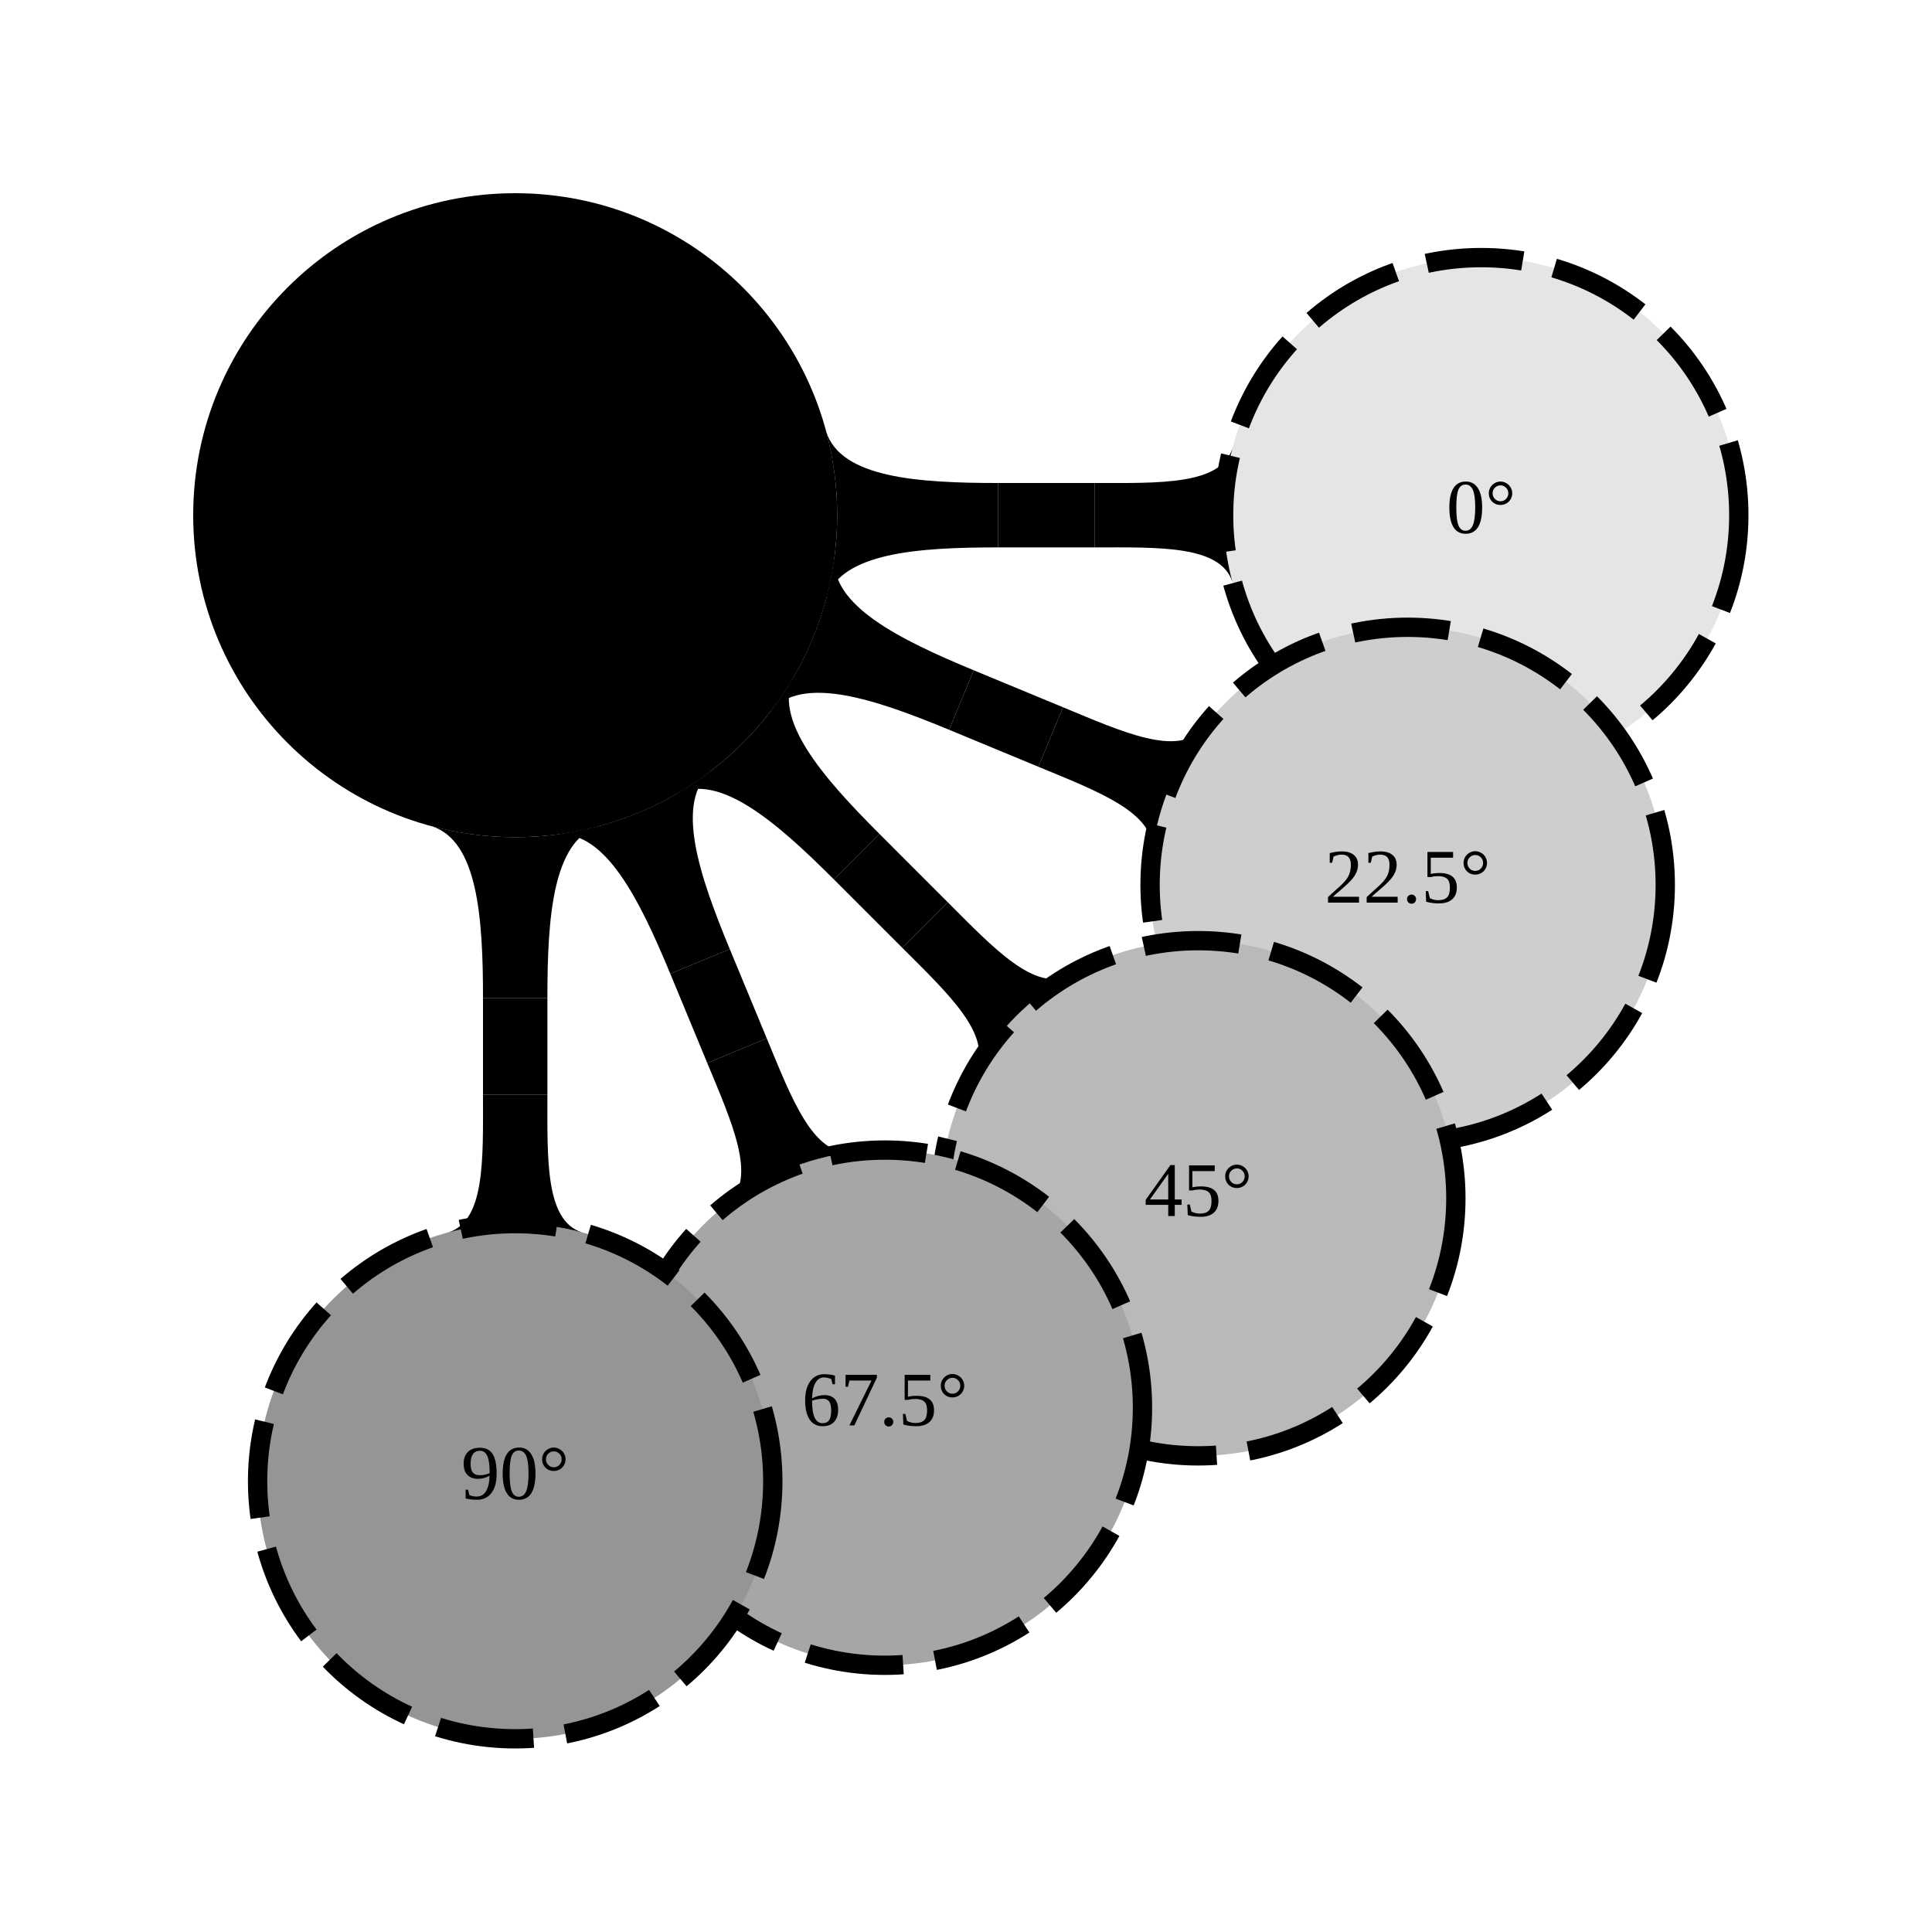
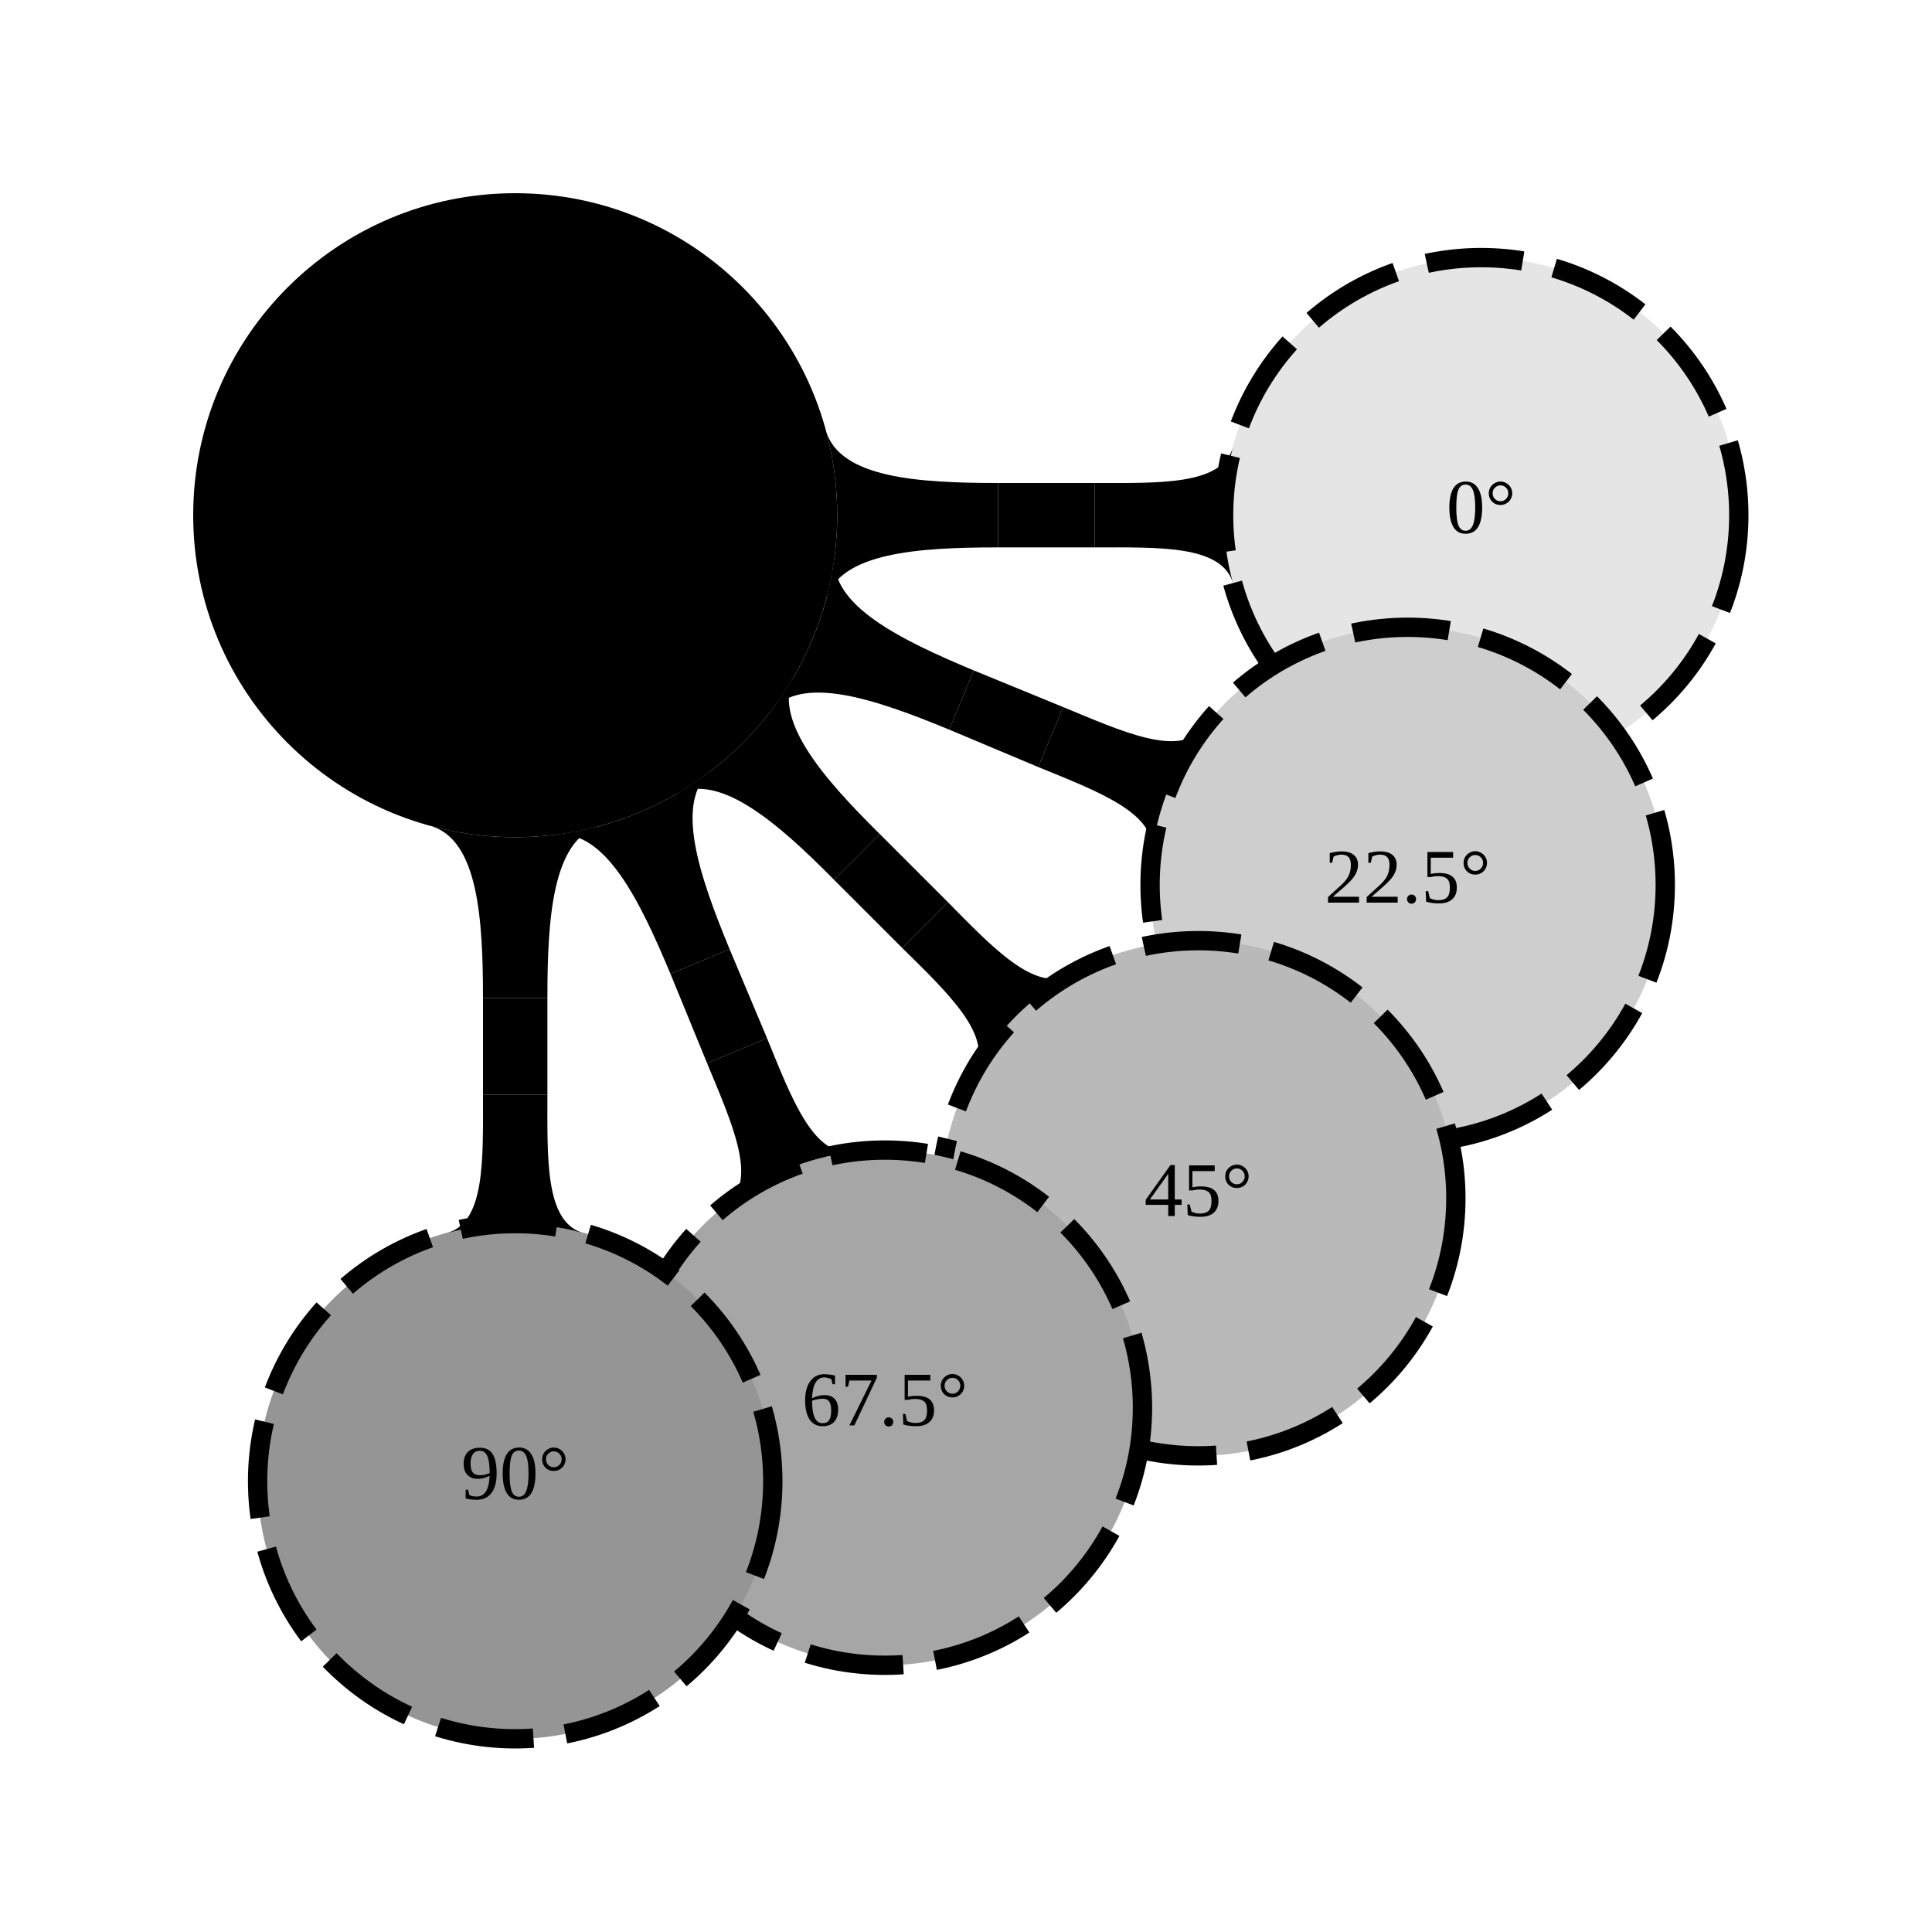
<svg xmlns="http://www.w3.org/2000/svg" width="300" height="300" viewBox="0 0 300 300">
  <g id="a_mindmap">
    <g id="na_mindmap">
      <g id="n0">
        <circle id="c:n0" cx="80" cy="80" r="50" />
        <text id="t:n0" x="80" y="80" style="text-anchor:middle;dominant-baseline:middle;">Center node</text>
      </g>
      <g id="n:0">
        <circle id="c:n:0" cx="230" cy="80" r="40" style="fill:#E5E5E5;stroke:black;stroke-width:3;stroke-dasharray:15 5;" />
        <text id="t:n:0" x="230" y="80" style="text-anchor:middle;dominant-baseline:middle;">0°</text>
      </g>
      <g id="n:1">
        <circle id="c:n:1" cx="218.582" cy="137.403" r="40" style="fill:#CECECE;stroke:black;stroke-width:3;stroke-dasharray:15 5;" />
        <text id="t:n:1" x="218.582" y="137.403" style="text-anchor:middle;dominant-baseline:middle;">22.5°</text>
      </g>
      <g id="n:2">
        <circle id="c:n:2" cx="186.066" cy="186.066" r="40" style="fill:#B9B9B9;stroke:black;stroke-width:3;stroke-dasharray:15 5;" />
        <text id="t:n:2" x="186.066" y="186.066" style="text-anchor:middle;dominant-baseline:middle;">45°</text>
      </g>
      <g id="n:3">
        <circle id="c:n:3" cx="137.403" cy="218.582" r="40" style="fill:#A6A6A6;stroke:black;stroke-width:3;stroke-dasharray:15 5;" />
        <text id="t:n:3" x="137.403" y="218.582" style="text-anchor:middle;dominant-baseline:middle;">67.5°</text>
      </g>
      <g id="n:4">
        <circle id="c:n:4" cx="80" cy="230" r="40" style="fill:#959595;stroke:black;stroke-width:3;stroke-dasharray:15 5;" />
        <text id="t:n:4" x="80" y="230" style="text-anchor:middle;dominant-baseline:middle;">90°</text>
      </g>
    </g>
    <g id="ca_mindmap">
      <g id="cn0:n:0">
-         <path id="fn0:n:0" d="M 155 75 C 142.5 75 130.614 74.192 128.296 67.059 A 50 50 0 0 1 128.296 92.941 C 130.614 85.808 142.5 85 155 85" />
-         <path id="fn:0:n0" d="M 170 85 C 180 85 189.509 84.646 191.363 90.353 A 40 40 0 0 1 191.363 69.647 C 189.509 75.354 180 75 170 75" />
+         <path id="fn0:n:0" d="M 155 75 C 142.5 75 130.6 74.19 128.3 67.06 A 50 50 0 0 1 128.3 92.94 C 130.6 85.81 142.5 85 155 85" />
+         <path id="fn:0:n0" d="M 170 85 C 180 85 189.5 84.65 191.4 90.35 A 40 40 0 0 1 191.4 69.65 C 189.5 75.35 180 75 170 75" />
        <path id="bn0:n:0" d="M 155 75 L 170 75 L 170 85 L 155 85 Z" />
      </g>
      <g id="cn0:n:1">
-         <path id="fn0:n:1" d="M 151.204 104.082 C 139.656 99.298 128.984 94.003 129.572 86.526 A 50 50 0 0 1 119.668 110.438 C 124.539 104.735 135.829 108.537 147.378 113.321" />
-         <path id="fn:1:n0" d="M 161.236 119.061 C 170.475 122.888 179.395 126.2 178.924 132.181 A 40 40 0 0 1 186.848 113.052 C 182.951 117.615 174.301 113.649 165.063 109.822" />
-         <path id="bn0:n:1" d="M 151.204 104.082 L 165.063 109.822 L 161.236 119.061 L 147.378 113.321 Z" />
+         <path id="fn0:n:1" d="M 151.2 104.1 C 139.7 99.3 129 94 129.6 86.53 A 50 50 0 0 1 119.7 110.4 C 124.5 104.7 135.8 108.5 147.4 113.3" />
+         <path id="fn:1:n0" d="M 161.2 119.1 C 170.5 122.9 179.4 126.2 178.9 132.2 A 40 40 0 0 1 186.8 113.1 C 183 117.6 174.3 113.6 165.1 109.8" />
+         <path id="bn0:n:1" d="M 151.2 104.1 L 165.1 109.8 L 161.2 119.1 L 147.4 113.3 Z" />
      </g>
      <g id="cn0:n:2">
-         <path id="fn0:n:2" d="M 136.569 129.497 C 127.73 120.659 119.896 111.683 123.301 105 A 50 50 0 0 1 105 123.301 C 111.683 119.896 120.659 127.73 129.497 136.569" />
-         <path id="fn:2:n0" d="M 140.104 147.175 C 147.175 154.246 154.149 160.72 151.425 166.066 A 40 40 0 0 1 166.066 151.425 C 160.72 154.149 154.246 147.175 147.175 140.104" />
-         <path id="bn0:n:2" d="M 136.569 129.497 L 147.175 140.104 L 140.104 147.175 L 129.497 136.569 Z" />
+         <path id="fn0:n:2" d="M 136.6 129.5 C 127.7 120.7 119.9 111.7 123.3 105 A 50 50 0 0 1 105 123.3 C 111.7 119.9 120.7 127.7 129.5 136.6" />
+         <path id="fn:2:n0" d="M 140.1 147.2 C 147.2 154.2 154.1 160.7 151.4 166.1 A 40 40 0 0 1 166.1 151.4 C 160.7 154.1 154.2 147.2 147.2 140.1" />
+         <path id="bn0:n:2" d="M 136.6 129.5 L 147.2 140.1 L 140.1 147.2 L 129.5 136.6 Z" />
      </g>
      <g id="cn0:n:3">
-         <path id="fn0:n:3" d="M 113.321 147.378 C 108.537 135.829 104.735 124.539 110.438 119.668 A 50 50 0 0 1 86.526 129.572 C 94.003 128.984 99.298 139.656 104.082 151.204" />
-         <path id="fn:3:n0" d="M 109.822 165.063 C 113.649 174.301 117.614 182.951 113.052 186.848 A 40 40 0 0 1 132.181 178.924 C 126.2 179.395 122.888 170.475 119.061 161.236" />
-         <path id="bn0:n:3" d="M 113.321 147.378 L 119.061 161.236 L 109.822 165.063 L 104.082 151.204 Z" />
+         <path id="fn0:n:3" d="M 113.3 147.4 C 108.5 135.8 104.7 124.5 110.4 119.7 A 50 50 0 0 1 86.53 129.6 C 94 129 99.3 139.7 104.1 151.2" />
+         <path id="fn:3:n0" d="M 109.8 165.1 C 113.6 174.3 117.6 183 113.1 186.8 A 40 40 0 0 1 132.2 178.9 C 126.2 179.4 122.9 170.5 119.1 161.2" />
+         <path id="bn0:n:3" d="M 113.3 147.4 L 119.1 161.2 L 109.8 165.1 L 104.1 151.2 Z" />
      </g>
      <g id="cn0:n:4">
-         <path id="fn0:n:4" d="M 85 155 C 85 142.5 85.808 130.614 92.941 128.296 A 50 50 0 0 1 67.059 128.296 C 74.192 130.614 75 142.5 75 155" />
-         <path id="fn:4:n0" d="M 75 170 C 75 180 75.354 189.509 69.647 191.363 A 40 40 0 0 1 90.353 191.363 C 84.646 189.509 85 180 85 170" />
+         <path id="fn0:n:4" d="M 85 155 C 85 142.5 85.81 130.6 92.94 128.3 A 50 50 0 0 1 67.06 128.3 C 74.19 130.6 75 142.5 75 155" />
+         <path id="fn:4:n0" d="M 75 170 C 75 180 75.35 189.5 69.65 191.4 A 40 40 0 0 1 90.35 191.4 C 84.65 189.5 85 180 85 170" />
        <path id="bn0:n:4" d="M 85 155 L 85 170 L 75 170 L 75 155 Z" />
      </g>
    </g>
  </g>
</svg>
